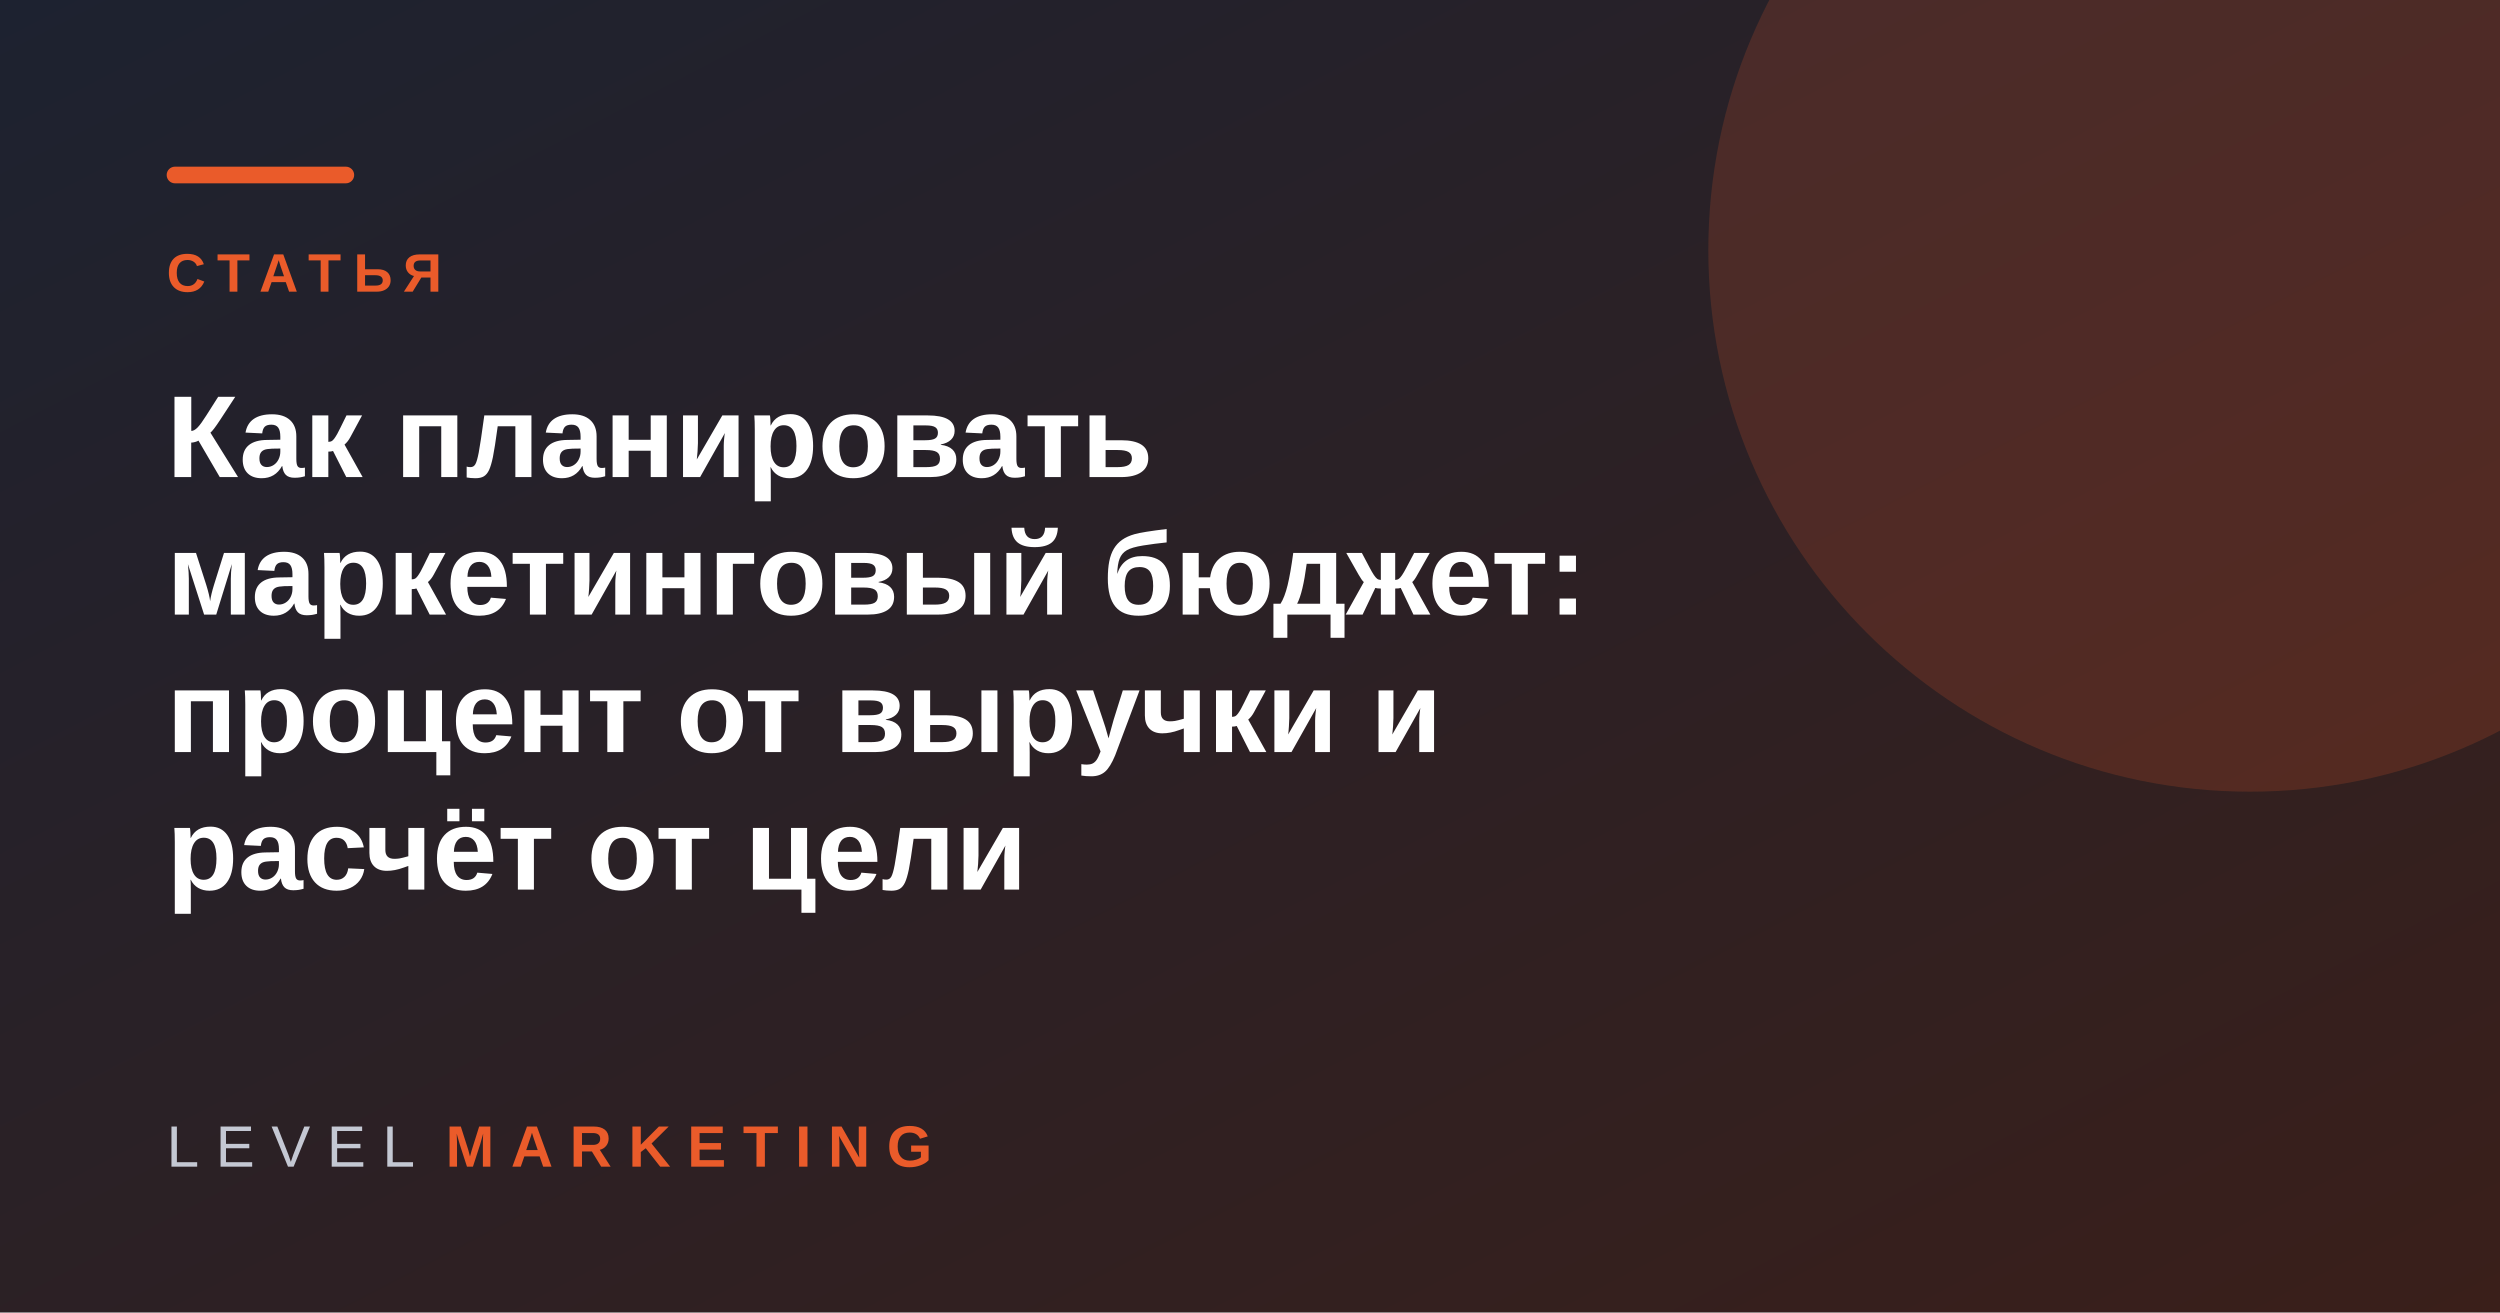
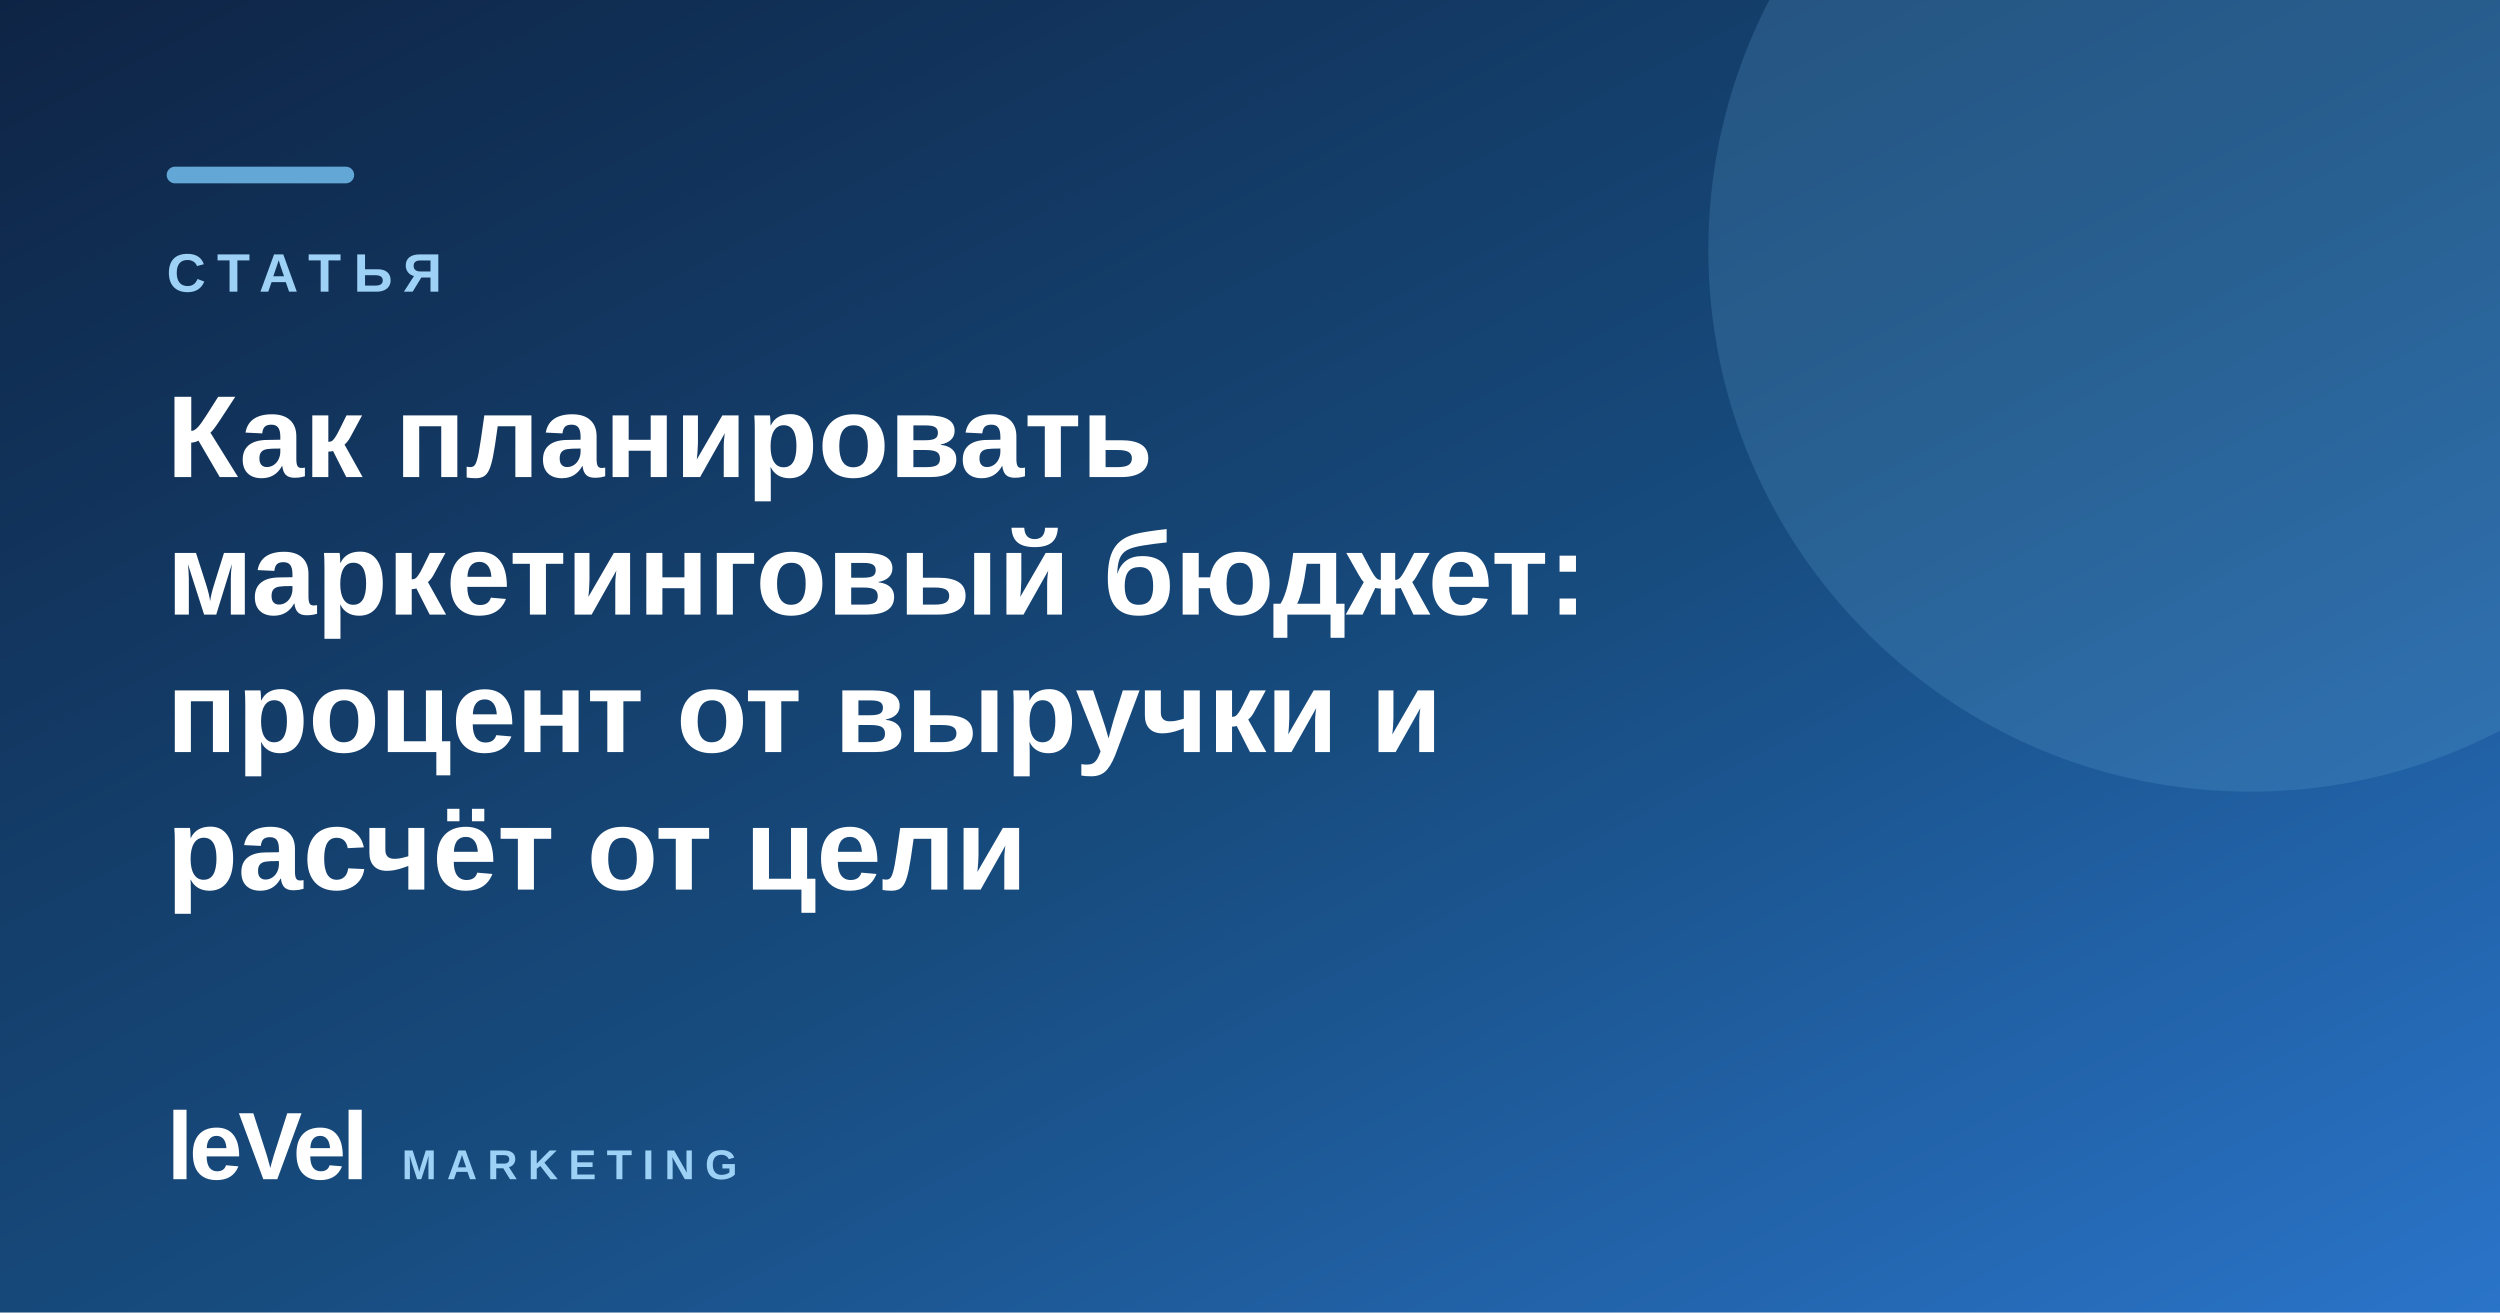
<svg xmlns="http://www.w3.org/2000/svg" viewBox="0 0 1200 630" width="1200" height="630">
  <defs>
    <linearGradient id="g" x1="0" y1="0" x2="1" y2="1">
-       <stop offset="0" stop-color="#1d2230" />
-       <stop offset="1" stop-color="#3a1f1a" />
+       <stop offset="0" stop-color="#0e2445" />
+       <stop offset=".55" stop-color="#174c7f" />
+       <stop offset="1" stop-color="#2a74c9" />
    </linearGradient>
  </defs>
  <rect width="1200" height="630" fill="url(#g)" />
-   <circle cx="1080" cy="120" r="260" fill="#ea5b2a" opacity=".18" />
-   <rect x="80" y="80" width="90" height="8" rx="4" fill="#ea5b2a" />
-   <text x="80" y="140" font-size="26" font-weight="700" letter-spacing="6" fill="#ea5b2a" font-family="Manrope, Arial, Helvetica, sans-serif">СТАТЬЯ</text>
+   <circle cx="1080" cy="120" r="260" fill="#62a7d5" opacity=".22" />
+   <rect x="80" y="80" width="90" height="8" rx="4" fill="#62a7d5" />
+   <text x="80" y="140" font-size="26" font-weight="700" letter-spacing="6" fill="#9dd1f5" font-family="Manrope, Arial, Helvetica, sans-serif">СТАТЬЯ</text>
  <g font-family="Manrope, Arial, Helvetica, sans-serif">
    <text x="80" y="229" font-size="56" font-weight="800" fill="#fff">Как планировать</text>
    <text x="80" y="295" font-size="56" font-weight="800" fill="#fff">маркетинговый бюджет:</text>
    <text x="80" y="361" font-size="56" font-weight="800" fill="#fff">процент от выручки и</text>
    <text x="80" y="427" font-size="56" font-weight="800" fill="#fff">расчёт от цели</text>
  </g>
-   <text x="80" y="560" font-size="28" letter-spacing="8" fill="#c4c8d3" font-family="Manrope, Arial, Helvetica, sans-serif">LEVEL <tspan fill="#ea5b2a" font-weight="800">MARKETING</tspan>
+   <text x="80" y="566" font-size="46" letter-spacing="-2" fill="#fff" font-family="'Archivo Black', 'Arial Black', Arial, sans-serif" font-weight="900">leVel<tspan dx="16" font-size="20" letter-spacing="5" fill="#9dd1f5" font-family="Manrope, Arial, Helvetica, sans-serif" font-weight="700">MARKETING</tspan>
  </text>
</svg>
